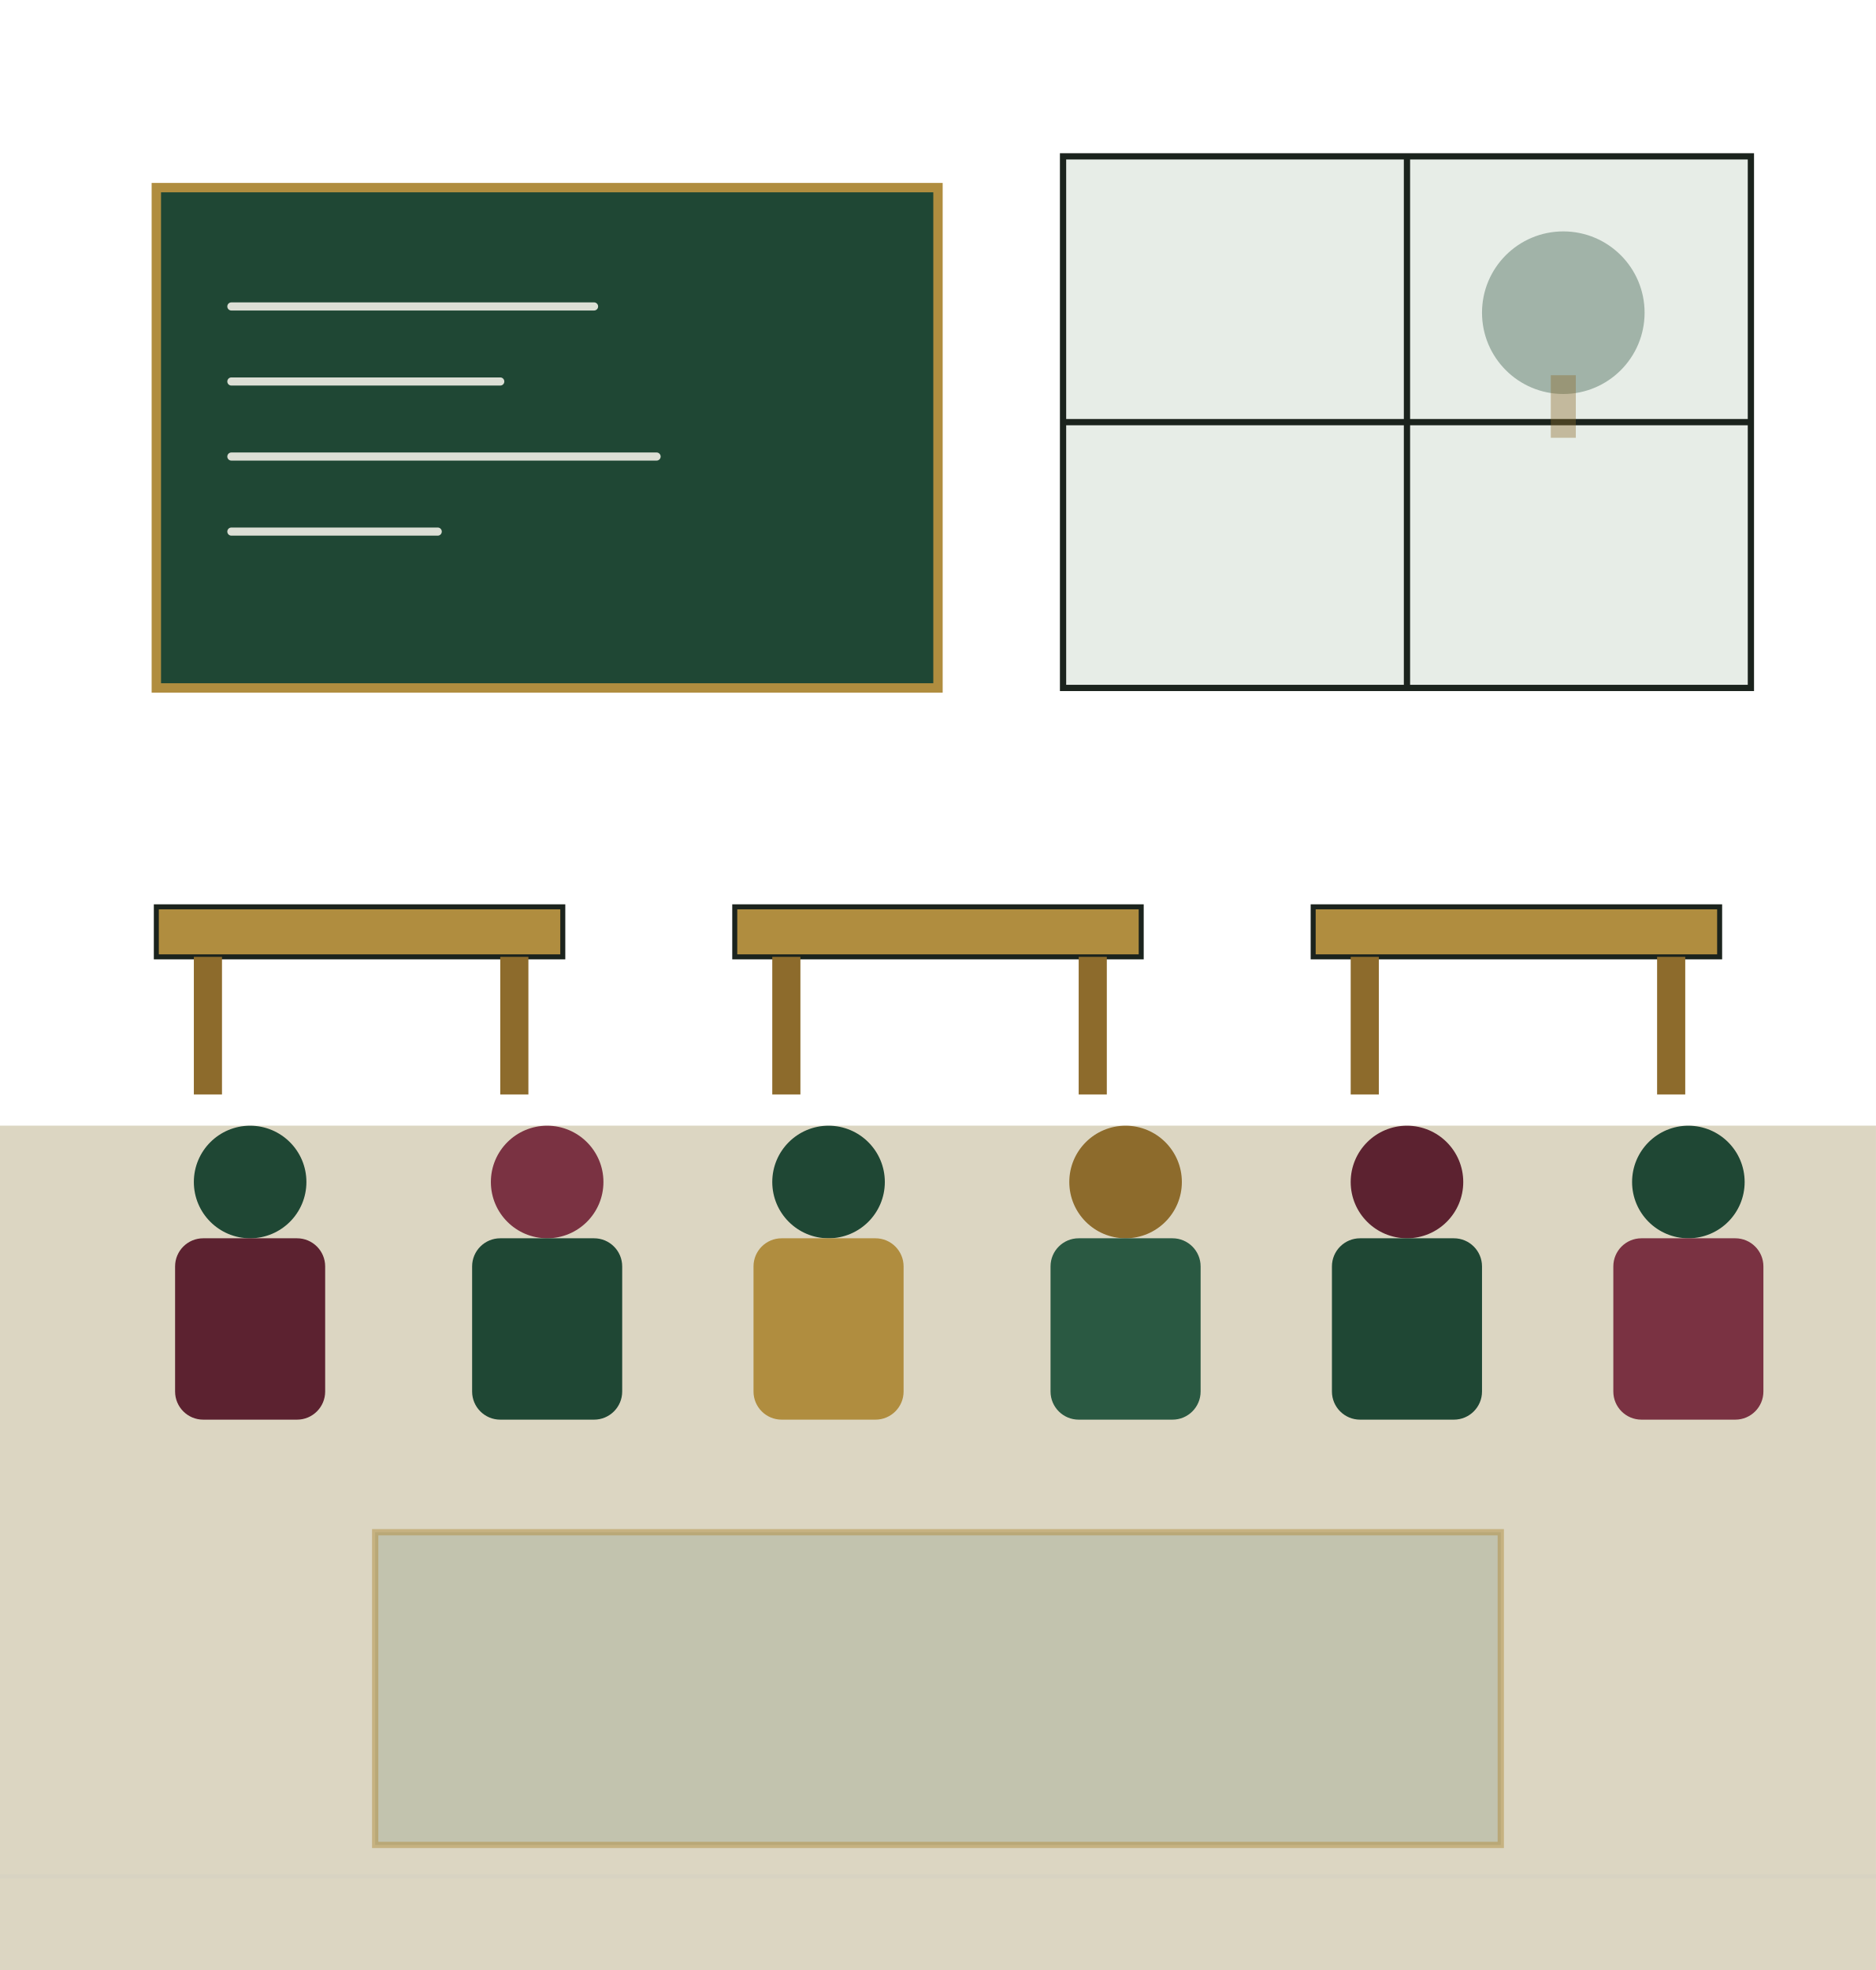
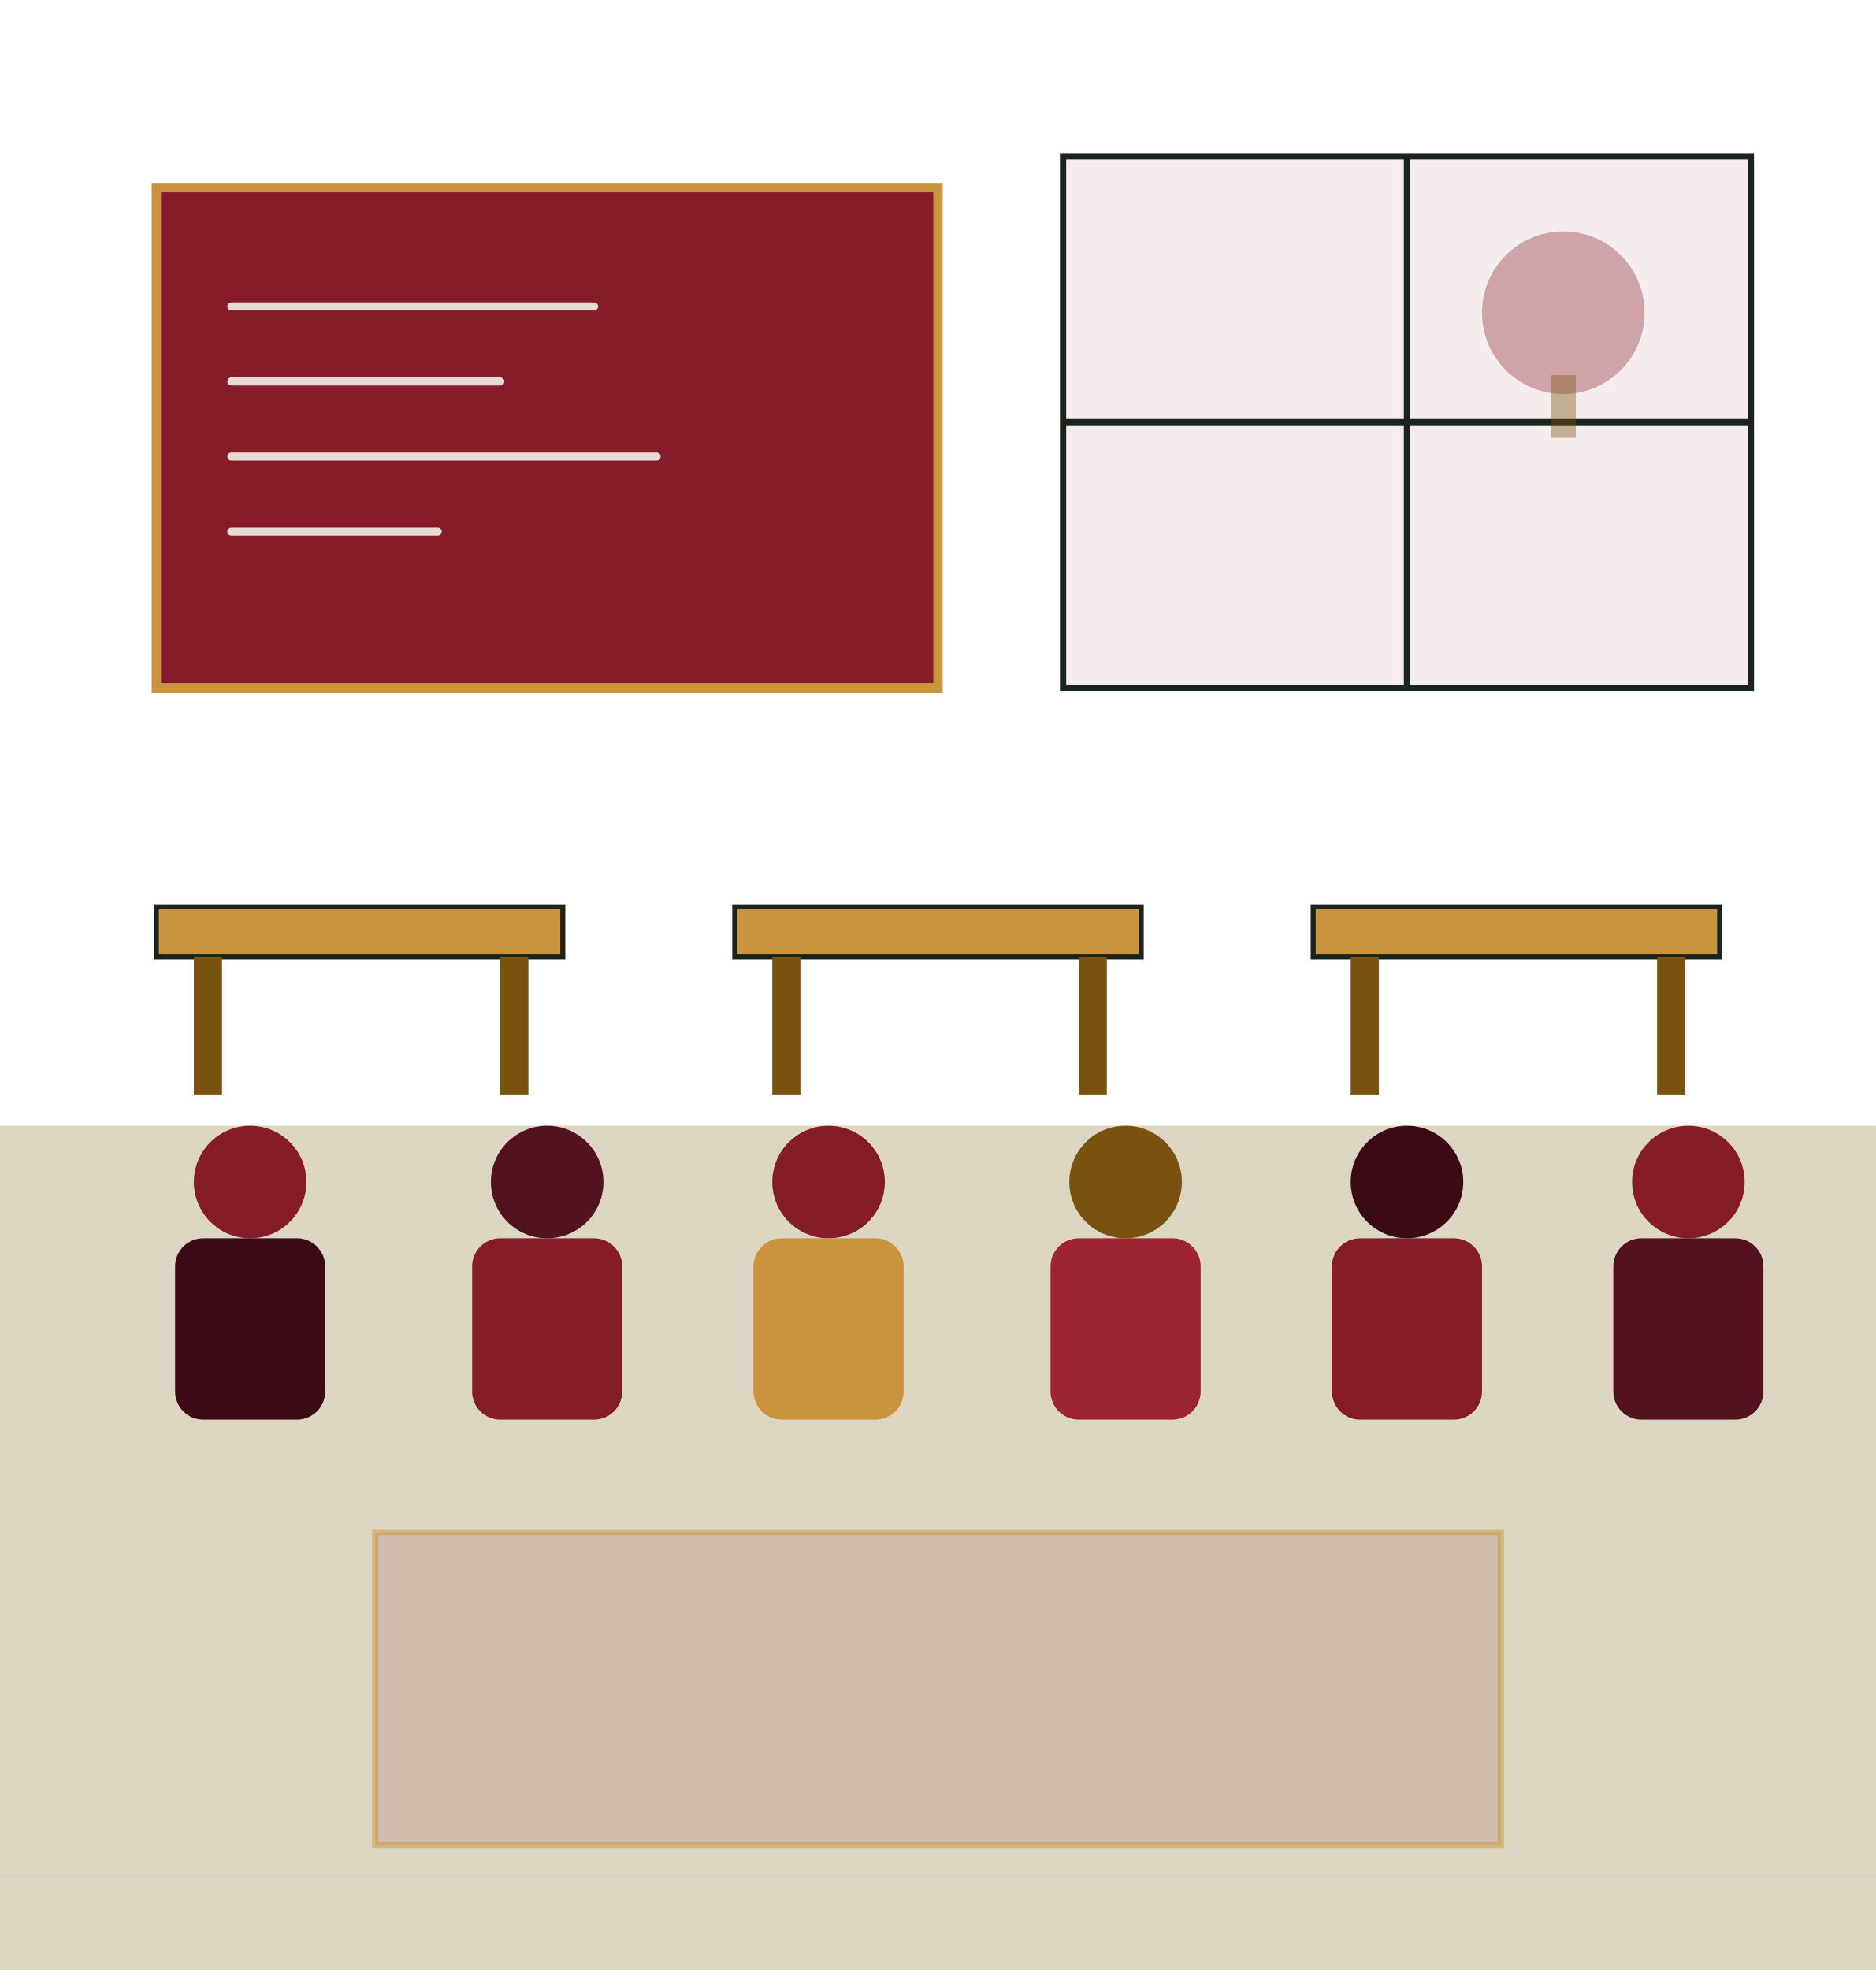
<svg xmlns="http://www.w3.org/2000/svg" viewBox="0 0 600 630">
  <rect width="600" height="630" fill="#f1f0e7" />
  <rect width="600" height="360" fill="#ffffff" />
  <rect y="360" width="600" height="270" fill="#dcd6c2" />
-   <rect x="120" y="490" width="360" height="100" fill="#1f4734" opacity="0.14" />
-   <rect x="120" y="490" width="360" height="100" fill="none" stroke="#b08d3f" stroke-width="2" opacity="0.5" />
-   <rect x="50" y="60" width="250" height="160" fill="#1f4734" stroke="#1b231d" stroke-width="2" />
-   <rect x="50" y="60" width="250" height="160" fill="none" stroke="#b08d3f" stroke-width="3" />
+   <rect x="120" y="490" width="360" height="100" fill="#861C2A" opacity="0.14" />
+   <rect x="120" y="490" width="360" height="100" fill="none" stroke="#CA943E" stroke-width="2" opacity="0.5" />
+   <rect x="50" y="60" width="250" height="160" fill="#861C2A" stroke="#1b231d" stroke-width="2" />
+   <rect x="50" y="60" width="250" height="160" fill="none" stroke="#CA943E" stroke-width="3" />
  <g stroke="#f1f0e7" stroke-width="2.6" stroke-linecap="round" opacity="0.9">
    <line x1="74" y1="98" x2="190" y2="98" />
    <line x1="74" y1="122" x2="160" y2="122" />
    <line x1="74" y1="146" x2="210" y2="146" />
    <line x1="74" y1="170" x2="140" y2="170" />
  </g>
-   <rect x="340" y="50" width="220" height="170" fill="#e7ede7" stroke="#1b231d" stroke-width="2" />
+   <rect x="340" y="50" width="220" height="170" fill="#F5ECED" stroke="#1b231d" stroke-width="2" />
  <line x1="450" y1="50" x2="450" y2="220" stroke="#1b231d" stroke-width="2" />
  <line x1="340" y1="135" x2="560" y2="135" stroke="#1b231d" stroke-width="2" />
-   <circle cx="500" cy="100" r="26" fill="#1f4734" opacity="0.35" />
-   <rect x="496" y="120" width="8" height="20" fill="#8d6b2c" opacity="0.4" />
-   <rect x="50" y="290" width="130" height="16" fill="#b08d3f" stroke="#1b231d" stroke-width="1.6" />
-   <rect x="62" y="306" width="9" height="44" fill="#8d6b2c" />
-   <rect x="160" y="306" width="9" height="44" fill="#8d6b2c" />
-   <rect x="235" y="290" width="130" height="16" fill="#b08d3f" stroke="#1b231d" stroke-width="1.6" />
-   <rect x="247" y="306" width="9" height="44" fill="#8d6b2c" />
-   <rect x="345" y="306" width="9" height="44" fill="#8d6b2c" />
-   <rect x="420" y="290" width="130" height="16" fill="#b08d3f" stroke="#1b231d" stroke-width="1.6" />
-   <rect x="432" y="306" width="9" height="44" fill="#8d6b2c" />
-   <rect x="530" y="306" width="9" height="44" fill="#8d6b2c" />
+   <circle cx="500" cy="100" r="26" fill="#861C2A" opacity="0.35" />
+   <rect x="496" y="120" width="8" height="20" fill="#7A5210" opacity="0.4" />
+   <rect x="50" y="290" width="130" height="16" fill="#CA943E" stroke="#1b231d" stroke-width="1.6" />
+   <rect x="62" y="306" width="9" height="44" fill="#7A5210" />
+   <rect x="160" y="306" width="9" height="44" fill="#7A5210" />
+   <rect x="235" y="290" width="130" height="16" fill="#CA943E" stroke="#1b231d" stroke-width="1.6" />
+   <rect x="247" y="306" width="9" height="44" fill="#7A5210" />
+   <rect x="345" y="306" width="9" height="44" fill="#7A5210" />
+   <rect x="420" y="290" width="130" height="16" fill="#CA943E" stroke="#1b231d" stroke-width="1.6" />
+   <rect x="432" y="306" width="9" height="44" fill="#7A5210" />
+   <rect x="530" y="306" width="9" height="44" fill="#7A5210" />
  <g>
-     <circle cx="80" cy="378" r="18" fill="#1f4734" />
-     <rect x="56" y="396" width="48" height="58" rx="9" fill="#5c2230" />
+     <circle cx="80" cy="378" r="18" fill="#861C2A" />
+     <rect x="56" y="396" width="48" height="58" rx="9" fill="#3A0B14" />
  </g>
  <g>
-     <circle cx="175" cy="378" r="18" fill="#7a3242" />
-     <rect x="151" y="396" width="48" height="58" rx="9" fill="#1f4734" />
+     <circle cx="175" cy="378" r="18" fill="#521220" />
+     <rect x="151" y="396" width="48" height="58" rx="9" fill="#861C2A" />
  </g>
  <g>
-     <circle cx="265" cy="378" r="18" fill="#1f4734" />
-     <rect x="241" y="396" width="48" height="58" rx="9" fill="#b08d3f" />
+     <circle cx="265" cy="378" r="18" fill="#861C2A" />
+     <rect x="241" y="396" width="48" height="58" rx="9" fill="#CA943E" />
  </g>
  <g>
-     <circle cx="360" cy="378" r="18" fill="#8d6b2c" />
-     <rect x="336" y="396" width="48" height="58" rx="9" fill="#2a5942" />
+     <circle cx="360" cy="378" r="18" fill="#7A5210" />
+     <rect x="336" y="396" width="48" height="58" rx="9" fill="#9E2333" />
  </g>
  <g>
-     <circle cx="450" cy="378" r="18" fill="#5c2230" />
-     <rect x="426" y="396" width="48" height="58" rx="9" fill="#1f4734" />
+     <circle cx="450" cy="378" r="18" fill="#3A0B14" />
+     <rect x="426" y="396" width="48" height="58" rx="9" fill="#861C2A" />
  </g>
  <g>
-     <circle cx="540" cy="378" r="18" fill="#1f4734" />
-     <rect x="516" y="396" width="48" height="58" rx="9" fill="#7a3242" />
+     <circle cx="540" cy="378" r="18" fill="#861C2A" />
+     <rect x="516" y="396" width="48" height="58" rx="9" fill="#521220" />
  </g>
  <line x1="0" y1="600" x2="600" y2="600" stroke="#d8d3c2" stroke-width="1.4" />
</svg>
